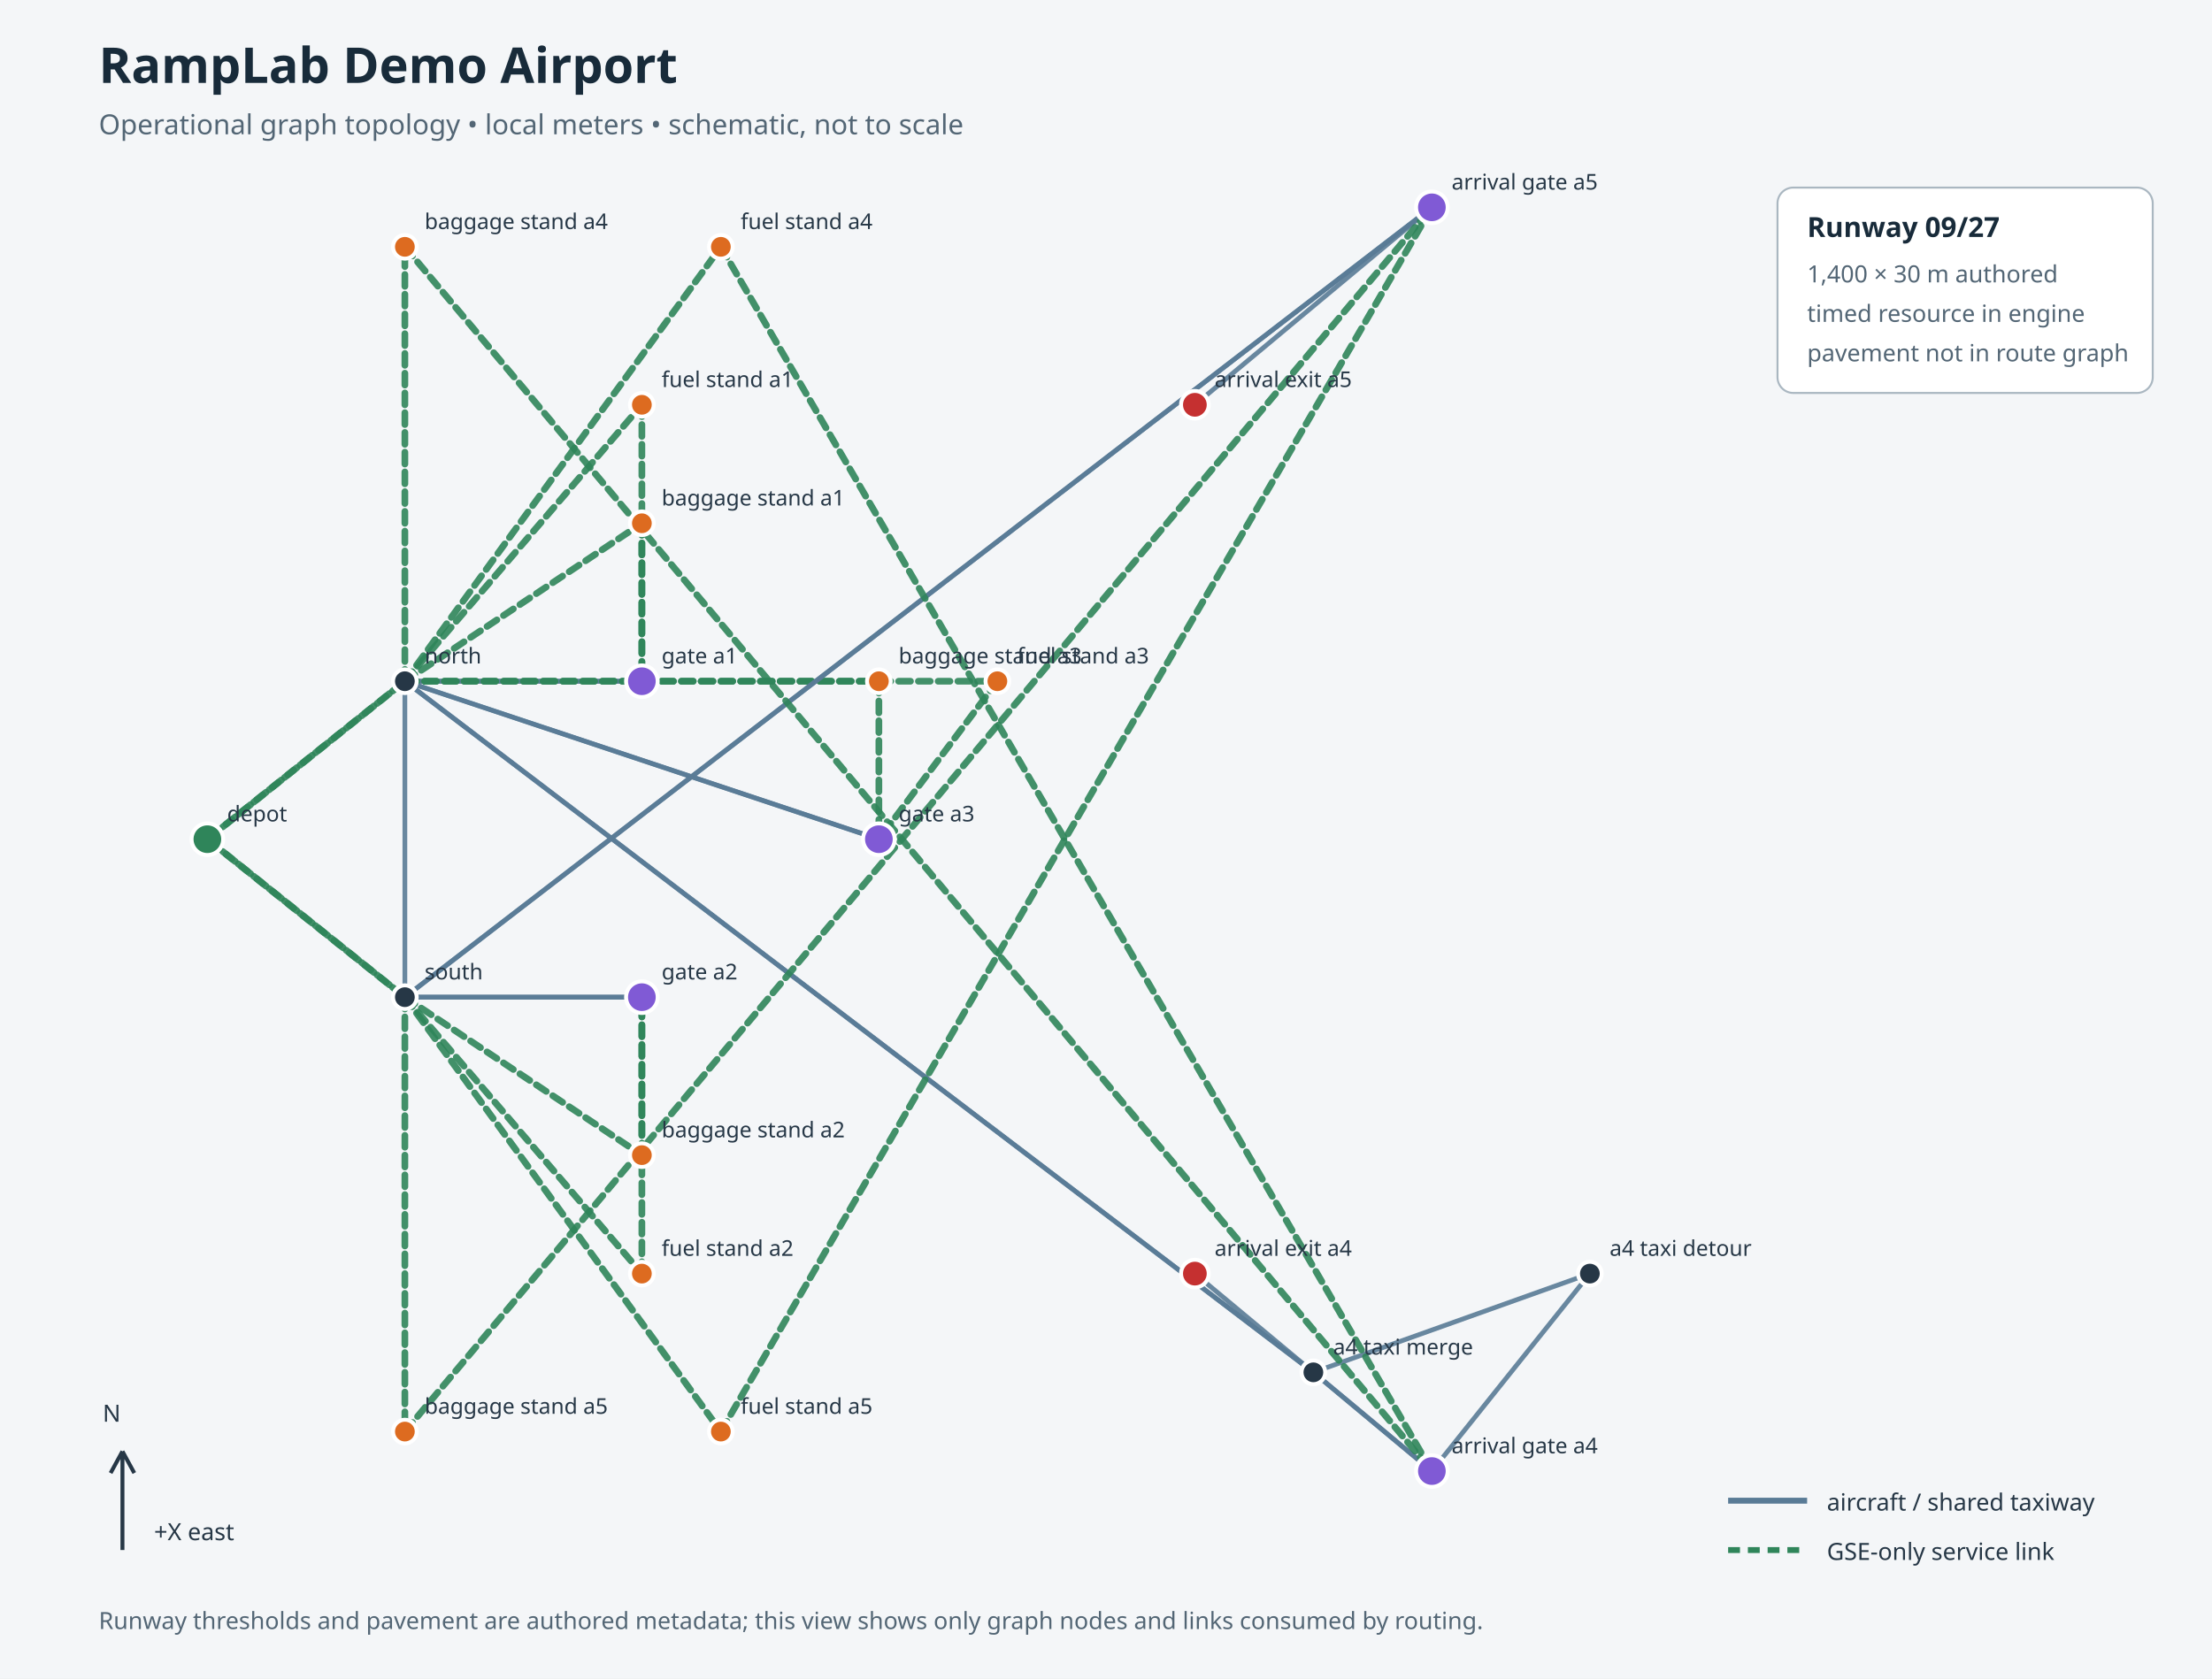
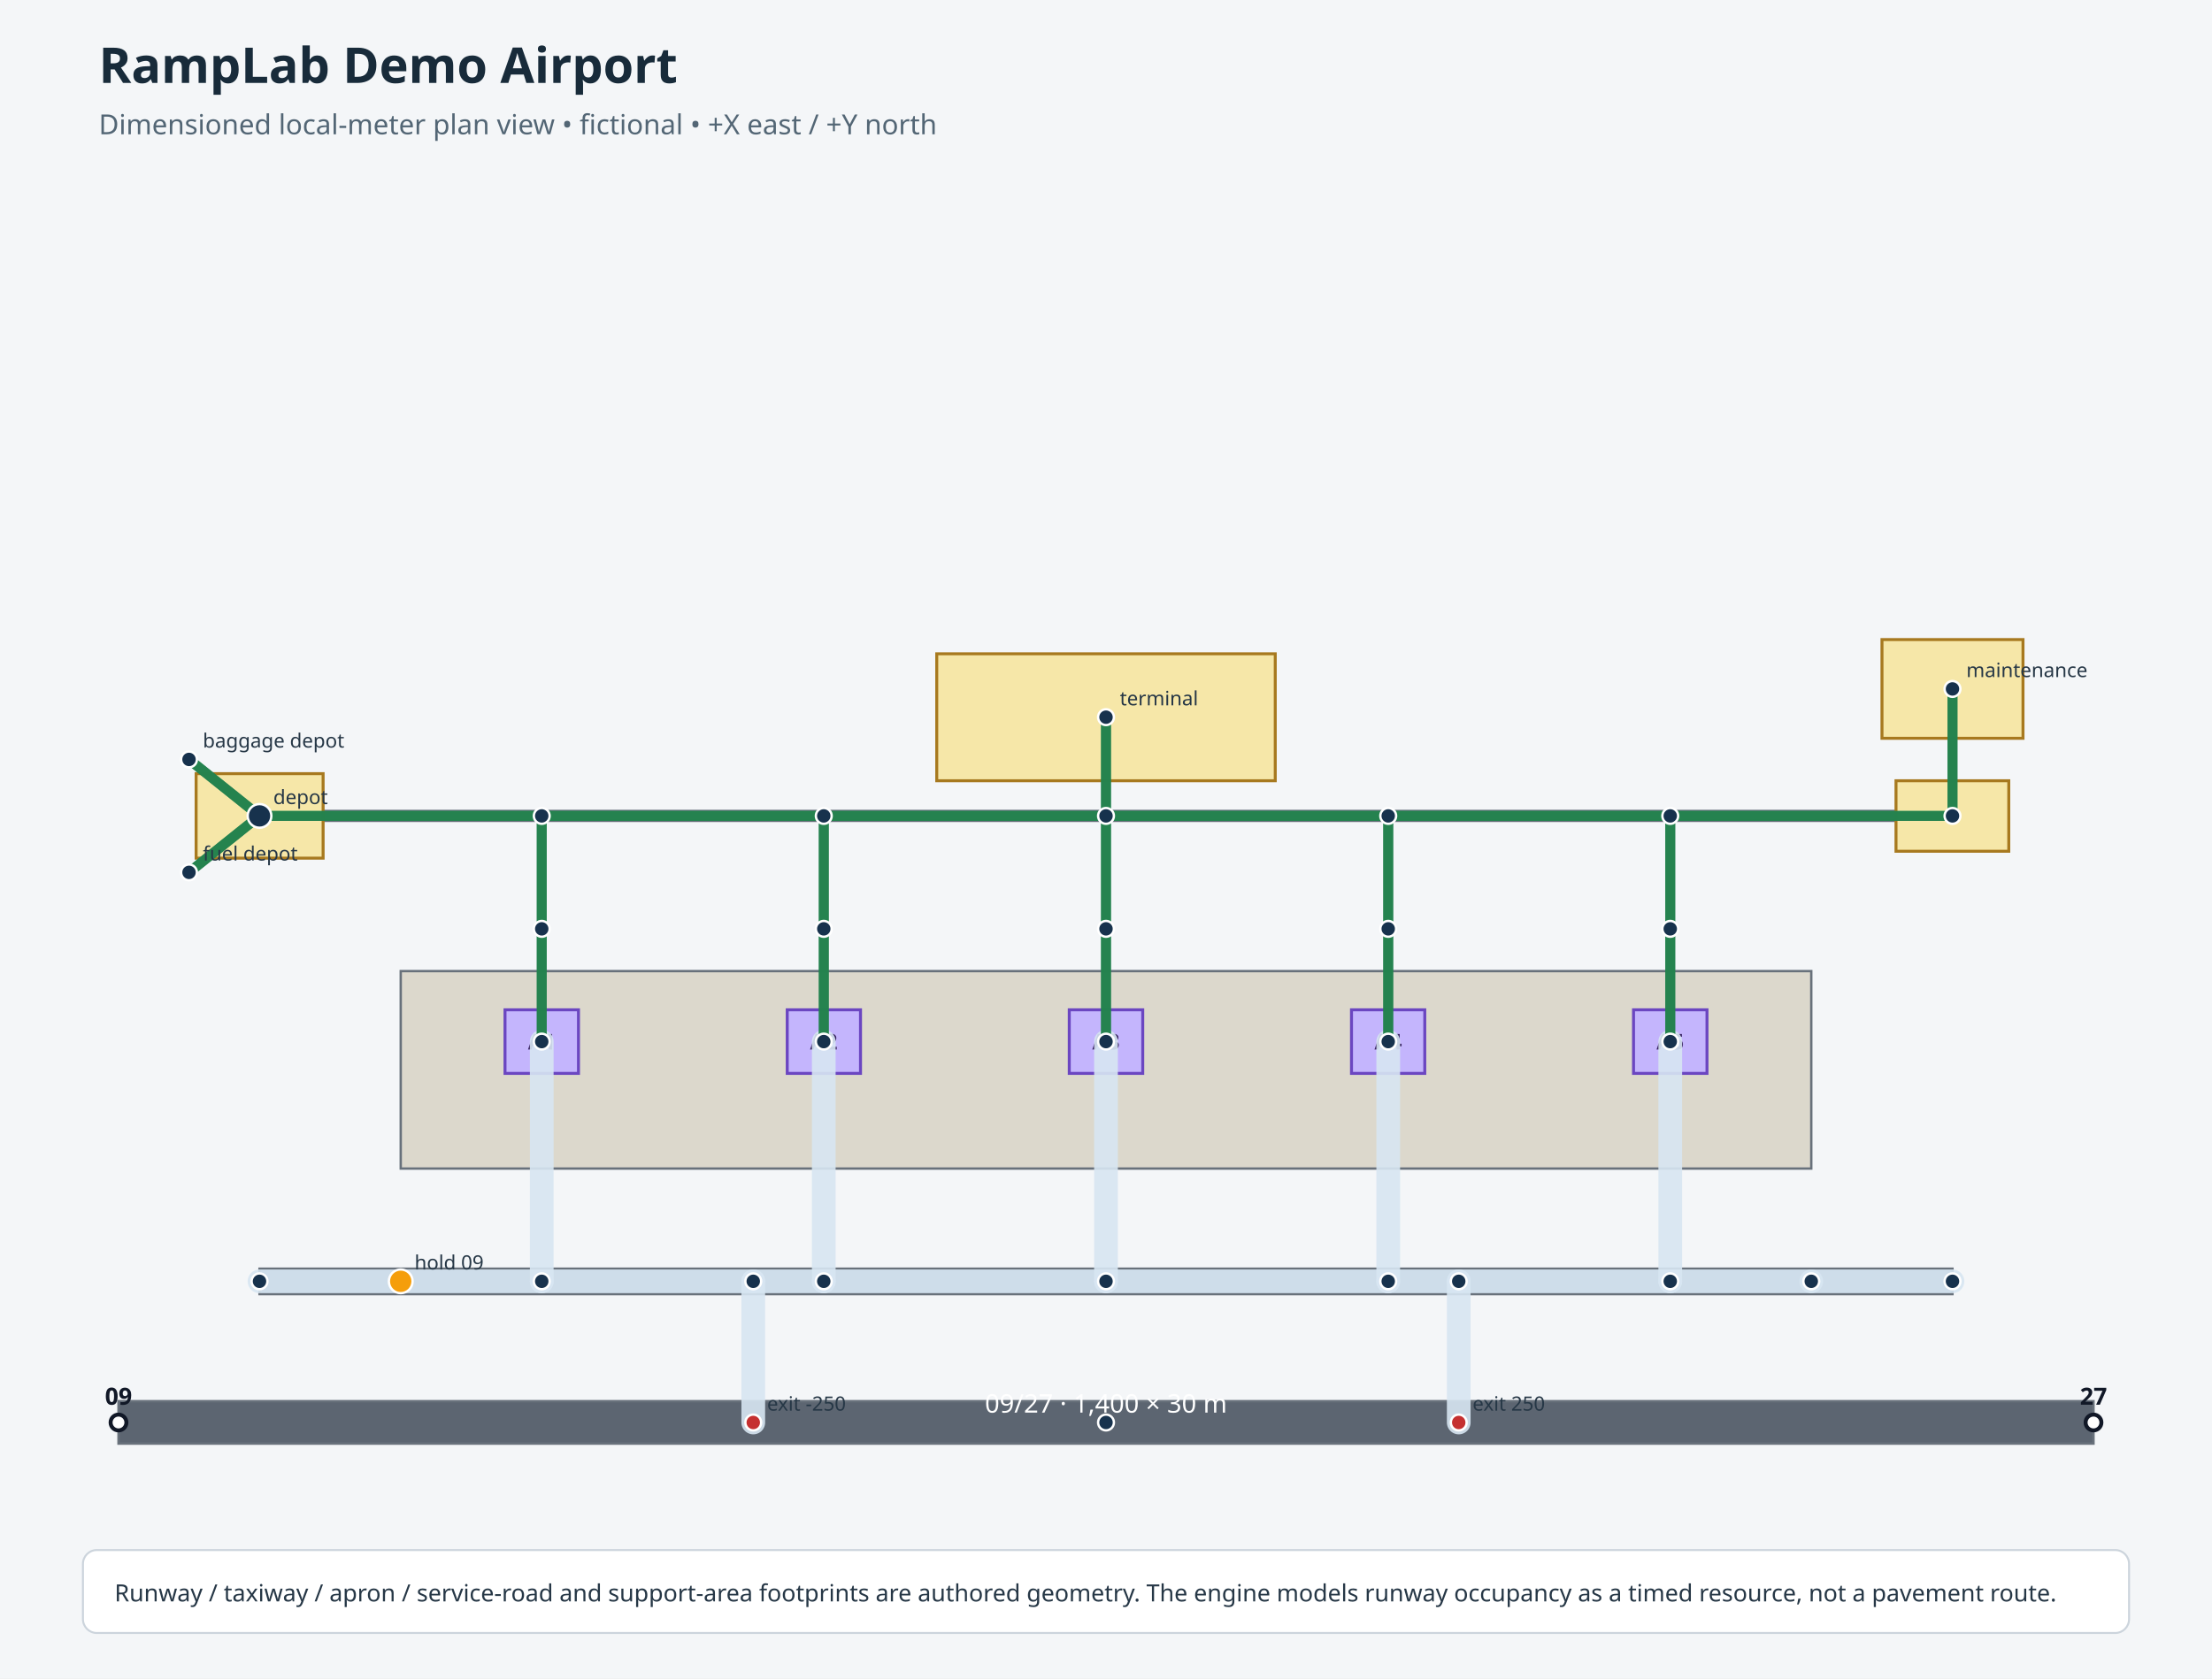
<svg xmlns="http://www.w3.org/2000/svg" width="1120" height="850" viewBox="0 0 1120 850">
  <rect width="1120" height="850" fill="#f4f6f8" />
  <text x="50" y="42" font-family="Segoe UI, sans-serif" font-size="25" font-weight="700" fill="#182b3a">RampLab Demo Airport</text>
-   <text x="50" y="68" font-family="Segoe UI, sans-serif" font-size="14" fill="#536675">Operational graph topology • local meters • schematic, not to scale</text>
-   <rect x="900" y="95" width="190" height="104" rx="8" fill="#fff" stroke="#aab7c1" />
-   <text x="915" y="120" font-family="Segoe UI, sans-serif" font-size="14" font-weight="700" fill="#182b3a">Runway 09/27</text>
-   <text x="915" y="143" font-family="Segoe UI, sans-serif" font-size="12" fill="#536675">1,400 × 30 m authored</text>
-   <text x="915" y="163" font-family="Segoe UI, sans-serif" font-size="12" fill="#536675">timed resource in engine</text>
-   <text x="915" y="183" font-family="Segoe UI, sans-serif" font-size="12" fill="#536675">pavement not in route graph</text>
-   <line x1="105.0" y1="425.0" x2="205.0" y2="345.0" stroke="#2f855a" stroke-width="3.4" stroke-dasharray="6 4" stroke-linecap="round" opacity="0.9" />
-   <line x1="105.0" y1="425.0" x2="205.0" y2="505.0" stroke="#2f855a" stroke-width="3.4" stroke-dasharray="6 4" stroke-linecap="round" opacity="0.9" />
-   <line x1="205.0" y1="345.0" x2="325.0" y2="345.0" stroke="#597b96" stroke-width="2.4" stroke-linecap="round" opacity="0.9" />
-   <line x1="205.0" y1="505.0" x2="325.0" y2="505.0" stroke="#597b96" stroke-width="2.4" stroke-linecap="round" opacity="0.9" />
-   <line x1="205.0" y1="345.0" x2="105.0" y2="425.0" stroke="#2f855a" stroke-width="3.4" stroke-dasharray="6 4" stroke-linecap="round" opacity="0.9" />
-   <line x1="205.0" y1="345.0" x2="205.0" y2="505.0" stroke="#597b96" stroke-width="2.4" stroke-linecap="round" opacity="0.9" />
-   <line x1="205.0" y1="505.0" x2="105.0" y2="425.0" stroke="#2f855a" stroke-width="3.4" stroke-dasharray="6 4" stroke-linecap="round" opacity="0.9" />
-   <line x1="325.0" y1="345.0" x2="205.0" y2="345.0" stroke="#597b96" stroke-width="2.4" stroke-linecap="round" opacity="0.9" />
-   <line x1="325.0" y1="505.0" x2="205.0" y2="505.0" stroke="#597b96" stroke-width="2.4" stroke-linecap="round" opacity="0.9" />
-   <line x1="205.0" y1="345.0" x2="325.0" y2="265.0" stroke="#2f855a" stroke-width="3.4" stroke-dasharray="6 4" stroke-linecap="round" opacity="0.9" />
-   <line x1="205.0" y1="505.0" x2="325.0" y2="585.0" stroke="#2f855a" stroke-width="3.4" stroke-dasharray="6 4" stroke-linecap="round" opacity="0.9" />
-   <line x1="205.0" y1="345.0" x2="445.0" y2="425.0" stroke="#597b96" stroke-width="2.4" stroke-linecap="round" opacity="0.9" />
-   <line x1="445.0" y1="425.0" x2="205.0" y2="345.0" stroke="#597b96" stroke-width="2.4" stroke-linecap="round" opacity="0.9" />
-   <line x1="205.0" y1="345.0" x2="445.0" y2="345.0" stroke="#2f855a" stroke-width="3.4" stroke-dasharray="6 4" stroke-linecap="round" opacity="0.9" />
-   <line x1="205.0" y1="345.0" x2="325.0" y2="205.0" stroke="#2f855a" stroke-width="3.4" stroke-dasharray="6 4" stroke-linecap="round" opacity="0.9" />
-   <line x1="205.0" y1="505.0" x2="325.0" y2="645.0" stroke="#2f855a" stroke-width="3.4" stroke-dasharray="6 4" stroke-linecap="round" opacity="0.9" />
-   <line x1="205.0" y1="345.0" x2="505.0" y2="345.0" stroke="#2f855a" stroke-width="3.4" stroke-dasharray="6 4" stroke-linecap="round" opacity="0.9" />
-   <line x1="205.0" y1="345.0" x2="665.0" y2="695.0" stroke="#597b96" stroke-width="2.4" stroke-linecap="round" opacity="0.9" />
-   <line x1="205.0" y1="505.0" x2="725.0" y2="105.0" stroke="#597b96" stroke-width="2.4" stroke-linecap="round" opacity="0.9" />
-   <line x1="605.0" y1="645.0" x2="665.0" y2="695.0" stroke="#597b96" stroke-width="2.4" stroke-linecap="round" opacity="0.9" />
-   <line x1="665.0" y1="695.0" x2="725.0" y2="745.0" stroke="#597b96" stroke-width="2.4" stroke-linecap="round" opacity="0.9" />
-   <line x1="725.0" y1="745.0" x2="665.0" y2="695.0" stroke="#597b96" stroke-width="2.4" stroke-linecap="round" opacity="0.9" />
-   <line x1="665.0" y1="695.0" x2="205.0" y2="345.0" stroke="#597b96" stroke-width="2.4" stroke-linecap="round" opacity="0.9" />
-   <line x1="665.0" y1="695.0" x2="805.0" y2="645.0" stroke="#597b96" stroke-width="2.4" stroke-linecap="round" opacity="0.9" />
-   <line x1="805.0" y1="645.0" x2="725.0" y2="745.0" stroke="#597b96" stroke-width="2.4" stroke-linecap="round" opacity="0.9" />
-   <line x1="605.0" y1="205.0" x2="725.0" y2="105.0" stroke="#597b96" stroke-width="2.4" stroke-linecap="round" opacity="0.9" />
-   <line x1="725.0" y1="105.0" x2="205.0" y2="505.0" stroke="#597b96" stroke-width="2.4" stroke-linecap="round" opacity="0.9" />
-   <line x1="205.0" y1="345.0" x2="205.0" y2="125.0" stroke="#2f855a" stroke-width="3.4" stroke-dasharray="6 4" stroke-linecap="round" opacity="0.9" />
-   <line x1="205.0" y1="345.0" x2="365.0" y2="125.0" stroke="#2f855a" stroke-width="3.4" stroke-dasharray="6 4" stroke-linecap="round" opacity="0.9" />
-   <line x1="205.0" y1="505.0" x2="205.0" y2="725.0" stroke="#2f855a" stroke-width="3.4" stroke-dasharray="6 4" stroke-linecap="round" opacity="0.9" />
-   <line x1="205.0" y1="505.0" x2="365.0" y2="725.0" stroke="#2f855a" stroke-width="3.4" stroke-dasharray="6 4" stroke-linecap="round" opacity="0.9" />
-   <line x1="325.0" y1="265.0" x2="325.0" y2="345.0" stroke="#2f855a" stroke-width="3.4" stroke-dasharray="6 4" stroke-linecap="round" opacity="0.9" />
-   <line x1="325.0" y1="585.0" x2="325.0" y2="505.0" stroke="#2f855a" stroke-width="3.4" stroke-dasharray="6 4" stroke-linecap="round" opacity="0.9" />
-   <line x1="445.0" y1="345.0" x2="445.0" y2="425.0" stroke="#2f855a" stroke-width="3.4" stroke-dasharray="6 4" stroke-linecap="round" opacity="0.9" />
-   <line x1="205.0" y1="125.0" x2="725.0" y2="745.0" stroke="#2f855a" stroke-width="3.4" stroke-dasharray="6 4" stroke-linecap="round" opacity="0.9" />
-   <line x1="205.0" y1="725.0" x2="725.0" y2="105.0" stroke="#2f855a" stroke-width="3.4" stroke-dasharray="6 4" stroke-linecap="round" opacity="0.9" />
-   <line x1="325.0" y1="205.0" x2="325.0" y2="345.0" stroke="#2f855a" stroke-width="3.4" stroke-dasharray="6 4" stroke-linecap="round" opacity="0.9" />
-   <line x1="325.0" y1="645.0" x2="325.0" y2="505.0" stroke="#2f855a" stroke-width="3.4" stroke-dasharray="6 4" stroke-linecap="round" opacity="0.9" />
-   <line x1="505.0" y1="345.0" x2="445.0" y2="425.0" stroke="#2f855a" stroke-width="3.4" stroke-dasharray="6 4" stroke-linecap="round" opacity="0.9" />
-   <line x1="365.0" y1="125.0" x2="725.0" y2="745.0" stroke="#2f855a" stroke-width="3.4" stroke-dasharray="6 4" stroke-linecap="round" opacity="0.9" />
-   <line x1="365.0" y1="725.0" x2="725.0" y2="105.0" stroke="#2f855a" stroke-width="3.4" stroke-dasharray="6 4" stroke-linecap="round" opacity="0.9" />
-   <circle cx="105.0" cy="425.0" r="8" fill="#2f855a" stroke="#fff" stroke-width="2" />
-   <text x="115.0" y="416.0" font-family="Segoe UI, sans-serif" font-size="11" fill="#263746">depot</text>
-   <circle cx="205.0" cy="345.0" r="6" fill="#263746" stroke="#fff" stroke-width="2" />
-   <text x="215.0" y="336.0" font-family="Segoe UI, sans-serif" font-size="11" fill="#263746">north</text>
-   <circle cx="205.0" cy="505.0" r="6" fill="#263746" stroke="#fff" stroke-width="2" />
-   <text x="215.0" y="496.0" font-family="Segoe UI, sans-serif" font-size="11" fill="#263746">south</text>
-   <circle cx="325.0" cy="345.0" r="8" fill="#805ad5" stroke="#fff" stroke-width="2" />
-   <text x="335.0" y="336.0" font-family="Segoe UI, sans-serif" font-size="11" fill="#263746">gate a1</text>
-   <circle cx="325.0" cy="505.0" r="8" fill="#805ad5" stroke="#fff" stroke-width="2" />
-   <text x="335.0" y="496.0" font-family="Segoe UI, sans-serif" font-size="11" fill="#263746">gate a2</text>
-   <circle cx="445.0" cy="425.0" r="8" fill="#805ad5" stroke="#fff" stroke-width="2" />
-   <text x="455.0" y="416.0" font-family="Segoe UI, sans-serif" font-size="11" fill="#263746">gate a3</text>
-   <circle cx="325.0" cy="265.0" r="6" fill="#dd6b20" stroke="#fff" stroke-width="2" />
-   <text x="335.0" y="256.0" font-family="Segoe UI, sans-serif" font-size="11" fill="#263746">baggage stand a1</text>
-   <circle cx="325.0" cy="585.0" r="6" fill="#dd6b20" stroke="#fff" stroke-width="2" />
-   <text x="335.0" y="576.0" font-family="Segoe UI, sans-serif" font-size="11" fill="#263746">baggage stand a2</text>
-   <circle cx="445.0" cy="345.0" r="6" fill="#dd6b20" stroke="#fff" stroke-width="2" />
-   <text x="455.0" y="336.0" font-family="Segoe UI, sans-serif" font-size="11" fill="#263746">baggage stand a3</text>
-   <circle cx="325.0" cy="205.0" r="6" fill="#dd6b20" stroke="#fff" stroke-width="2" />
-   <text x="335.0" y="196.0" font-family="Segoe UI, sans-serif" font-size="11" fill="#263746">fuel stand a1</text>
-   <circle cx="325.0" cy="645.0" r="6" fill="#dd6b20" stroke="#fff" stroke-width="2" />
-   <text x="335.0" y="636.0" font-family="Segoe UI, sans-serif" font-size="11" fill="#263746">fuel stand a2</text>
-   <circle cx="505.0" cy="345.0" r="6" fill="#dd6b20" stroke="#fff" stroke-width="2" />
-   <text x="515.0" y="336.0" font-family="Segoe UI, sans-serif" font-size="11" fill="#263746">fuel stand a3</text>
-   <circle cx="725.0" cy="745.0" r="8" fill="#805ad5" stroke="#fff" stroke-width="2" />
-   <text x="735.0" y="736.0" font-family="Segoe UI, sans-serif" font-size="11" fill="#263746">arrival gate a4</text>
-   <circle cx="725.0" cy="105.0" r="8" fill="#805ad5" stroke="#fff" stroke-width="2" />
-   <text x="735.0" y="96.0" font-family="Segoe UI, sans-serif" font-size="11" fill="#263746">arrival gate a5</text>
-   <circle cx="205.0" cy="125.0" r="6" fill="#dd6b20" stroke="#fff" stroke-width="2" />
-   <text x="215.0" y="116.0" font-family="Segoe UI, sans-serif" font-size="11" fill="#263746">baggage stand a4</text>
-   <circle cx="365.0" cy="125.0" r="6" fill="#dd6b20" stroke="#fff" stroke-width="2" />
-   <text x="375.0" y="116.0" font-family="Segoe UI, sans-serif" font-size="11" fill="#263746">fuel stand a4</text>
-   <circle cx="205.0" cy="725.0" r="6" fill="#dd6b20" stroke="#fff" stroke-width="2" />
-   <text x="215.0" y="716.0" font-family="Segoe UI, sans-serif" font-size="11" fill="#263746">baggage stand a5</text>
-   <circle cx="365.0" cy="725.0" r="6" fill="#dd6b20" stroke="#fff" stroke-width="2" />
-   <text x="375.0" y="716.0" font-family="Segoe UI, sans-serif" font-size="11" fill="#263746">fuel stand a5</text>
-   <circle cx="605.0" cy="645.0" r="7" fill="#c53030" stroke="#fff" stroke-width="2" />
-   <text x="615.0" y="636.0" font-family="Segoe UI, sans-serif" font-size="11" fill="#263746">arrival exit a4</text>
-   <circle cx="605.0" cy="205.0" r="7" fill="#c53030" stroke="#fff" stroke-width="2" />
-   <text x="615.0" y="196.0" font-family="Segoe UI, sans-serif" font-size="11" fill="#263746">arrival exit a5</text>
-   <circle cx="665.0" cy="695.0" r="6" fill="#263746" stroke="#fff" stroke-width="2" />
-   <text x="675.0" y="686.0" font-family="Segoe UI, sans-serif" font-size="11" fill="#263746">a4 taxi merge</text>
-   <circle cx="805.0" cy="645.0" r="6" fill="#263746" stroke="#fff" stroke-width="2" />
-   <text x="815.0" y="636.0" font-family="Segoe UI, sans-serif" font-size="11" fill="#263746">a4 taxi detour</text>
-   <path d="M 62 785 L 62 735 M 62 735 L 56 746 M 62 735 L 68 746" fill="none" stroke="#263746" stroke-width="2" />
-   <text x="52" y="720" font-family="Segoe UI, sans-serif" font-size="12" fill="#263746">N</text>
-   <text x="78" y="780" font-family="Segoe UI, sans-serif" font-size="12" fill="#263746">+X east</text>
-   <line x1="875" y1="760" x2="915" y2="760" stroke="#597b96" stroke-width="3" />
-   <text x="925" y="765" font-family="Segoe UI, sans-serif" font-size="12" fill="#263746">aircraft / shared taxiway</text>
-   <line x1="875" y1="785" x2="915" y2="785" stroke="#2f855a" stroke-width="3" stroke-dasharray="6 4" />
-   <text x="925" y="790" font-family="Segoe UI, sans-serif" font-size="12" fill="#263746">GSE-only service link</text>
-   <text x="50" y="825" font-family="Segoe UI, sans-serif" font-size="12" fill="#536675">Runway thresholds and pavement are authored metadata; this view shows only graph nodes and links consumed by routing.</text>
+   <text x="50" y="68" font-family="Segoe UI, sans-serif" font-size="14" fill="#536675">Dimensioned local-meter plan view • fictional • +X east / +Y north</text>
+   <polygon points="60.0,731.1 1060.0,731.1 1060.0,709.6 60.0,709.6" fill="#4b5563" stroke="#59636e" stroke-width="1.2" opacity="0.9" />
+   <text x="560.0" y="715.4" text-anchor="middle" font-family="Segoe UI, sans-serif" font-size="13" fill="#fff">09/27 · 1,400 × 30 m</text>
+   <polygon points="131.4,655.4 988.6,655.4 988.6,642.5 131.4,642.5" fill="#718096" stroke="#59636e" stroke-width="1.2" opacity="0.9" />
+   <polygon points="202.9,591.8 917.1,591.8 917.1,491.8 202.9,491.8" fill="#d9d5c8" stroke="#59636e" stroke-width="1.2" opacity="0.9" />
+   <polygon points="131.4,415.7 988.6,415.7 988.6,410.7 131.4,410.7" fill="#9ac2a7" stroke="#59636e" stroke-width="1.2" opacity="0.9" />
+   <polygon points="99.3,434.6 163.6,434.6 163.6,391.8 99.3,391.8" fill="#f6e7a8" stroke="#a7791f" stroke-width="1.5" />
+   <polygon points="960.0,431.1 1017.1,431.1 1017.1,395.4 960.0,395.4" fill="#f6e7a8" stroke="#a7791f" stroke-width="1.5" />
+   <polygon points="952.9,373.9 1024.3,373.9 1024.3,323.9 952.9,323.9" fill="#f6e7a8" stroke="#a7791f" stroke-width="1.5" />
+   <polygon points="474.3,395.4 645.7,395.4 645.7,331.1 474.3,331.1" fill="#f6e7a8" stroke="#a7791f" stroke-width="1.5" />
+   <polygon points="255.7,543.6 292.9,543.6 292.9,511.4 255.7,511.4" fill="#c4b5fd" stroke="#6b46c1" stroke-width="1.5" />
+   <text x="274.3" y="531.5" text-anchor="middle" font-family="Segoe UI, sans-serif" font-size="11" font-weight="700" fill="#35215f">A1</text>
+   <polygon points="398.6,543.6 435.7,543.6 435.7,511.4 398.6,511.4" fill="#c4b5fd" stroke="#6b46c1" stroke-width="1.5" />
+   <text x="417.1" y="531.5" text-anchor="middle" font-family="Segoe UI, sans-serif" font-size="11" font-weight="700" fill="#35215f">A2</text>
+   <polygon points="541.4,543.6 578.6,543.6 578.6,511.4 541.4,511.4" fill="#c4b5fd" stroke="#6b46c1" stroke-width="1.5" />
+   <text x="560.0" y="531.5" text-anchor="middle" font-family="Segoe UI, sans-serif" font-size="11" font-weight="700" fill="#35215f">A3</text>
+   <polygon points="684.3,543.6 721.4,543.6 721.4,511.4 684.3,511.4" fill="#c4b5fd" stroke="#6b46c1" stroke-width="1.5" />
+   <text x="702.9" y="531.5" text-anchor="middle" font-family="Segoe UI, sans-serif" font-size="11" font-weight="700" fill="#35215f">A4</text>
+   <polygon points="827.1,543.6 864.3,543.6 864.3,511.4 827.1,511.4" fill="#c4b5fd" stroke="#6b46c1" stroke-width="1.5" />
+   <text x="845.7" y="531.5" text-anchor="middle" font-family="Segoe UI, sans-serif" font-size="11" font-weight="700" fill="#35215f">A5</text>
+   <line x1="131.4" y1="648.9" x2="202.9" y2="648.9" stroke="#d7e6f2" stroke-width="12.0" stroke-linecap="round" opacity="0.9" />
+   <line x1="202.9" y1="648.9" x2="274.3" y2="648.9" stroke="#d7e6f2" stroke-width="12.0" stroke-linecap="round" opacity="0.9" />
+   <line x1="274.3" y1="648.9" x2="381.4" y2="648.9" stroke="#d7e6f2" stroke-width="12.0" stroke-linecap="round" opacity="0.9" />
+   <line x1="381.4" y1="648.9" x2="417.1" y2="648.9" stroke="#d7e6f2" stroke-width="12.0" stroke-linecap="round" opacity="0.9" />
+   <line x1="417.1" y1="648.9" x2="560.0" y2="648.9" stroke="#d7e6f2" stroke-width="12.0" stroke-linecap="round" opacity="0.9" />
+   <line x1="560.0" y1="648.9" x2="702.9" y2="648.9" stroke="#d7e6f2" stroke-width="12.0" stroke-linecap="round" opacity="0.9" />
+   <line x1="702.9" y1="648.9" x2="738.6" y2="648.9" stroke="#d7e6f2" stroke-width="12.0" stroke-linecap="round" opacity="0.9" />
+   <line x1="738.6" y1="648.9" x2="845.7" y2="648.9" stroke="#d7e6f2" stroke-width="12.0" stroke-linecap="round" opacity="0.9" />
+   <line x1="845.7" y1="648.9" x2="917.1" y2="648.9" stroke="#d7e6f2" stroke-width="12.0" stroke-linecap="round" opacity="0.9" />
+   <line x1="917.1" y1="648.9" x2="988.6" y2="648.9" stroke="#d7e6f2" stroke-width="12.0" stroke-linecap="round" opacity="0.9" />
+   <line x1="274.3" y1="648.9" x2="274.3" y2="527.5" stroke="#d7e6f2" stroke-width="12.0" stroke-linecap="round" opacity="0.9" />
+   <line x1="417.1" y1="648.9" x2="417.1" y2="527.5" stroke="#d7e6f2" stroke-width="12.0" stroke-linecap="round" opacity="0.9" />
+   <line x1="560.0" y1="648.9" x2="560.0" y2="527.5" stroke="#d7e6f2" stroke-width="12.0" stroke-linecap="round" opacity="0.9" />
+   <line x1="702.9" y1="648.9" x2="702.9" y2="527.5" stroke="#d7e6f2" stroke-width="12.0" stroke-linecap="round" opacity="0.9" />
+   <line x1="845.7" y1="648.9" x2="845.7" y2="527.5" stroke="#d7e6f2" stroke-width="12.0" stroke-linecap="round" opacity="0.9" />
+   <line x1="381.4" y1="720.4" x2="381.4" y2="648.9" stroke="#d7e6f2" stroke-width="12.0" stroke-linecap="round" opacity="0.9" />
+   <line x1="738.6" y1="720.4" x2="738.6" y2="648.9" stroke="#d7e6f2" stroke-width="12.0" stroke-linecap="round" opacity="0.9" />
+   <line x1="131.4" y1="413.2" x2="274.3" y2="413.2" stroke="#23824e" stroke-width="5.0" stroke-linecap="round" opacity="0.9" />
+   <line x1="274.3" y1="413.2" x2="131.4" y2="413.2" stroke="#23824e" stroke-width="5.0" stroke-linecap="round" opacity="0.9" />
+   <line x1="274.3" y1="413.2" x2="417.1" y2="413.2" stroke="#23824e" stroke-width="5.0" stroke-linecap="round" opacity="0.9" />
+   <line x1="417.1" y1="413.2" x2="274.3" y2="413.2" stroke="#23824e" stroke-width="5.0" stroke-linecap="round" opacity="0.9" />
+   <line x1="417.1" y1="413.2" x2="560.0" y2="413.2" stroke="#23824e" stroke-width="5.0" stroke-linecap="round" opacity="0.9" />
+   <line x1="560.0" y1="413.2" x2="417.1" y2="413.2" stroke="#23824e" stroke-width="5.0" stroke-linecap="round" opacity="0.9" />
+   <line x1="560.0" y1="413.2" x2="702.9" y2="413.2" stroke="#23824e" stroke-width="5.0" stroke-linecap="round" opacity="0.9" />
+   <line x1="702.9" y1="413.2" x2="560.0" y2="413.2" stroke="#23824e" stroke-width="5.0" stroke-linecap="round" opacity="0.9" />
+   <line x1="702.9" y1="413.2" x2="845.7" y2="413.2" stroke="#23824e" stroke-width="5.0" stroke-linecap="round" opacity="0.9" />
+   <line x1="845.7" y1="413.2" x2="702.9" y2="413.2" stroke="#23824e" stroke-width="5.0" stroke-linecap="round" opacity="0.9" />
+   <line x1="845.7" y1="413.2" x2="988.6" y2="413.2" stroke="#23824e" stroke-width="5.0" stroke-linecap="round" opacity="0.9" />
+   <line x1="988.6" y1="413.2" x2="845.7" y2="413.2" stroke="#23824e" stroke-width="5.0" stroke-linecap="round" opacity="0.9" />
+   <line x1="274.3" y1="527.5" x2="274.3" y2="470.4" stroke="#23824e" stroke-width="5.0" stroke-linecap="round" opacity="0.9" />
+   <line x1="274.3" y1="470.4" x2="274.3" y2="527.5" stroke="#23824e" stroke-width="5.0" stroke-linecap="round" opacity="0.9" />
+   <line x1="274.3" y1="470.4" x2="274.3" y2="413.2" stroke="#23824e" stroke-width="5.0" stroke-linecap="round" opacity="0.9" />
+   <line x1="274.3" y1="413.2" x2="274.3" y2="470.4" stroke="#23824e" stroke-width="5.0" stroke-linecap="round" opacity="0.9" />
+   <line x1="417.1" y1="527.5" x2="417.1" y2="470.4" stroke="#23824e" stroke-width="5.0" stroke-linecap="round" opacity="0.9" />
+   <line x1="417.1" y1="470.4" x2="417.1" y2="527.5" stroke="#23824e" stroke-width="5.0" stroke-linecap="round" opacity="0.9" />
+   <line x1="417.1" y1="470.4" x2="417.1" y2="413.2" stroke="#23824e" stroke-width="5.0" stroke-linecap="round" opacity="0.9" />
+   <line x1="417.1" y1="413.2" x2="417.1" y2="470.4" stroke="#23824e" stroke-width="5.0" stroke-linecap="round" opacity="0.9" />
+   <line x1="560.0" y1="527.5" x2="560.0" y2="470.4" stroke="#23824e" stroke-width="5.0" stroke-linecap="round" opacity="0.9" />
+   <line x1="560.0" y1="470.4" x2="560.0" y2="527.5" stroke="#23824e" stroke-width="5.0" stroke-linecap="round" opacity="0.9" />
+   <line x1="560.0" y1="470.4" x2="560.0" y2="413.2" stroke="#23824e" stroke-width="5.0" stroke-linecap="round" opacity="0.9" />
+   <line x1="560.0" y1="413.2" x2="560.0" y2="470.4" stroke="#23824e" stroke-width="5.0" stroke-linecap="round" opacity="0.9" />
+   <line x1="702.9" y1="527.5" x2="702.9" y2="470.4" stroke="#23824e" stroke-width="5.0" stroke-linecap="round" opacity="0.9" />
+   <line x1="702.9" y1="470.4" x2="702.9" y2="527.5" stroke="#23824e" stroke-width="5.0" stroke-linecap="round" opacity="0.9" />
+   <line x1="702.9" y1="470.4" x2="702.9" y2="413.2" stroke="#23824e" stroke-width="5.0" stroke-linecap="round" opacity="0.9" />
+   <line x1="702.9" y1="413.2" x2="702.9" y2="470.4" stroke="#23824e" stroke-width="5.0" stroke-linecap="round" opacity="0.9" />
+   <line x1="845.7" y1="527.5" x2="845.7" y2="470.4" stroke="#23824e" stroke-width="5.0" stroke-linecap="round" opacity="0.9" />
+   <line x1="845.7" y1="470.4" x2="845.7" y2="527.5" stroke="#23824e" stroke-width="5.0" stroke-linecap="round" opacity="0.9" />
+   <line x1="845.7" y1="470.4" x2="845.7" y2="413.2" stroke="#23824e" stroke-width="5.0" stroke-linecap="round" opacity="0.9" />
+   <line x1="845.7" y1="413.2" x2="845.7" y2="470.4" stroke="#23824e" stroke-width="5.0" stroke-linecap="round" opacity="0.9" />
+   <line x1="988.6" y1="413.2" x2="988.6" y2="348.9" stroke="#23824e" stroke-width="5.0" stroke-linecap="round" opacity="0.9" />
+   <line x1="988.6" y1="348.9" x2="988.6" y2="413.2" stroke="#23824e" stroke-width="5.0" stroke-linecap="round" opacity="0.9" />
+   <line x1="560.0" y1="413.2" x2="560.0" y2="363.2" stroke="#23824e" stroke-width="5.0" stroke-linecap="round" opacity="0.9" />
+   <line x1="560.0" y1="363.2" x2="560.0" y2="413.2" stroke="#23824e" stroke-width="5.0" stroke-linecap="round" opacity="0.9" />
+   <line x1="131.4" y1="413.2" x2="95.7" y2="441.8" stroke="#23824e" stroke-width="5.0" stroke-linecap="round" opacity="0.9" />
+   <line x1="95.7" y1="441.8" x2="131.4" y2="413.2" stroke="#23824e" stroke-width="5.0" stroke-linecap="round" opacity="0.9" />
+   <line x1="131.4" y1="413.2" x2="95.7" y2="384.6" stroke="#23824e" stroke-width="5.0" stroke-linecap="round" opacity="0.9" />
+   <line x1="95.7" y1="384.6" x2="131.4" y2="413.2" stroke="#23824e" stroke-width="5.0" stroke-linecap="round" opacity="0.9" />
+   <circle cx="60.0" cy="720.4" r="4" fill="#fff" stroke="#111827" stroke-width="2" />
+   <text x="60.0" y="711.4" text-anchor="middle" font-family="Segoe UI, sans-serif" font-size="12" font-weight="700" fill="#111827">09</text>
+   <circle cx="1060.0" cy="720.4" r="4" fill="#fff" stroke="#111827" stroke-width="2" />
+   <text x="1060.0" y="711.4" text-anchor="middle" font-family="Segoe UI, sans-serif" font-size="12" font-weight="700" fill="#111827">27</text>
+   <circle cx="560.0" cy="720.4" r="4" fill="#17324d" stroke="#fff" stroke-width="1.2" />
+   <circle cx="131.4" cy="648.9" r="4" fill="#17324d" stroke="#fff" stroke-width="1.2" />
+   <circle cx="202.9" cy="648.9" r="6" fill="#f59e0b" stroke="#fff" stroke-width="1.2" />
+   <text x="209.9" y="642.9" font-family="Segoe UI, sans-serif" font-size="10" fill="#263746">hold 09</text>
+   <circle cx="274.3" cy="648.9" r="4" fill="#17324d" stroke="#fff" stroke-width="1.2" />
+   <circle cx="381.4" cy="648.9" r="4" fill="#17324d" stroke="#fff" stroke-width="1.2" />
+   <circle cx="417.1" cy="648.9" r="4" fill="#17324d" stroke="#fff" stroke-width="1.2" />
+   <circle cx="560.0" cy="648.9" r="4" fill="#17324d" stroke="#fff" stroke-width="1.2" />
+   <circle cx="702.9" cy="648.9" r="4" fill="#17324d" stroke="#fff" stroke-width="1.2" />
+   <circle cx="738.6" cy="648.9" r="4" fill="#17324d" stroke="#fff" stroke-width="1.2" />
+   <circle cx="845.7" cy="648.9" r="4" fill="#17324d" stroke="#fff" stroke-width="1.2" />
+   <circle cx="917.1" cy="648.9" r="4" fill="#17324d" stroke="#fff" stroke-width="1.2" />
+   <circle cx="988.6" cy="648.9" r="4" fill="#17324d" stroke="#fff" stroke-width="1.2" />
+   <circle cx="381.4" cy="720.4" r="4" fill="#c53030" stroke="#fff" stroke-width="1.2" />
+   <text x="388.4" y="714.4" font-family="Segoe UI, sans-serif" font-size="10" fill="#263746">exit -250</text>
+   <circle cx="738.6" cy="720.4" r="4" fill="#c53030" stroke="#fff" stroke-width="1.2" />
+   <text x="745.6" y="714.4" font-family="Segoe UI, sans-serif" font-size="10" fill="#263746">exit 250</text>
+   <circle cx="274.3" cy="527.5" r="4" fill="#17324d" stroke="#fff" stroke-width="1.2" />
+   <circle cx="274.3" cy="470.4" r="4" fill="#17324d" stroke="#fff" stroke-width="1.2" />
+   <circle cx="417.1" cy="527.5" r="4" fill="#17324d" stroke="#fff" stroke-width="1.2" />
+   <circle cx="417.1" cy="470.4" r="4" fill="#17324d" stroke="#fff" stroke-width="1.2" />
+   <circle cx="560.0" cy="527.5" r="4" fill="#17324d" stroke="#fff" stroke-width="1.2" />
+   <circle cx="560.0" cy="470.4" r="4" fill="#17324d" stroke="#fff" stroke-width="1.2" />
+   <circle cx="702.9" cy="527.5" r="4" fill="#17324d" stroke="#fff" stroke-width="1.2" />
+   <circle cx="702.9" cy="470.4" r="4" fill="#17324d" stroke="#fff" stroke-width="1.2" />
+   <circle cx="845.7" cy="527.5" r="4" fill="#17324d" stroke="#fff" stroke-width="1.2" />
+   <circle cx="845.7" cy="470.4" r="4" fill="#17324d" stroke="#fff" stroke-width="1.2" />
+   <circle cx="131.4" cy="413.2" r="6" fill="#17324d" stroke="#fff" stroke-width="1.2" />
+   <text x="138.4" y="407.2" font-family="Segoe UI, sans-serif" font-size="10" fill="#263746">depot</text>
+   <circle cx="274.3" cy="413.2" r="4" fill="#17324d" stroke="#fff" stroke-width="1.2" />
+   <circle cx="417.1" cy="413.2" r="4" fill="#17324d" stroke="#fff" stroke-width="1.2" />
+   <circle cx="560.0" cy="413.2" r="4" fill="#17324d" stroke="#fff" stroke-width="1.2" />
+   <circle cx="702.9" cy="413.2" r="4" fill="#17324d" stroke="#fff" stroke-width="1.2" />
+   <circle cx="845.7" cy="413.2" r="4" fill="#17324d" stroke="#fff" stroke-width="1.2" />
+   <circle cx="988.6" cy="413.2" r="4" fill="#17324d" stroke="#fff" stroke-width="1.2" />
+   <circle cx="988.6" cy="348.9" r="4" fill="#17324d" stroke="#fff" stroke-width="1.2" />
+   <text x="995.6" y="342.9" font-family="Segoe UI, sans-serif" font-size="10" fill="#263746">maintenance</text>
+   <circle cx="560.0" cy="363.2" r="4" fill="#17324d" stroke="#fff" stroke-width="1.2" />
+   <text x="567.0" y="357.2" font-family="Segoe UI, sans-serif" font-size="10" fill="#263746">terminal</text>
+   <circle cx="95.7" cy="441.8" r="4" fill="#17324d" stroke="#fff" stroke-width="1.2" />
+   <text x="102.7" y="435.8" font-family="Segoe UI, sans-serif" font-size="10" fill="#263746">fuel depot</text>
+   <circle cx="95.7" cy="384.6" r="4" fill="#17324d" stroke="#fff" stroke-width="1.2" />
+   <text x="102.7" y="378.6" font-family="Segoe UI, sans-serif" font-size="10" fill="#263746">baggage depot</text>
+   <rect x="42" y="785" width="1036" height="42" rx="7" fill="#fff" stroke="#ccd4dc" />
+   <text x="58" y="811" font-family="Segoe UI, sans-serif" font-size="12" fill="#263746">Runway / taxiway / apron / service-road and support-area footprints are authored geometry. The engine models runway occupancy as a timed resource, not a pavement route.</text>
</svg>
